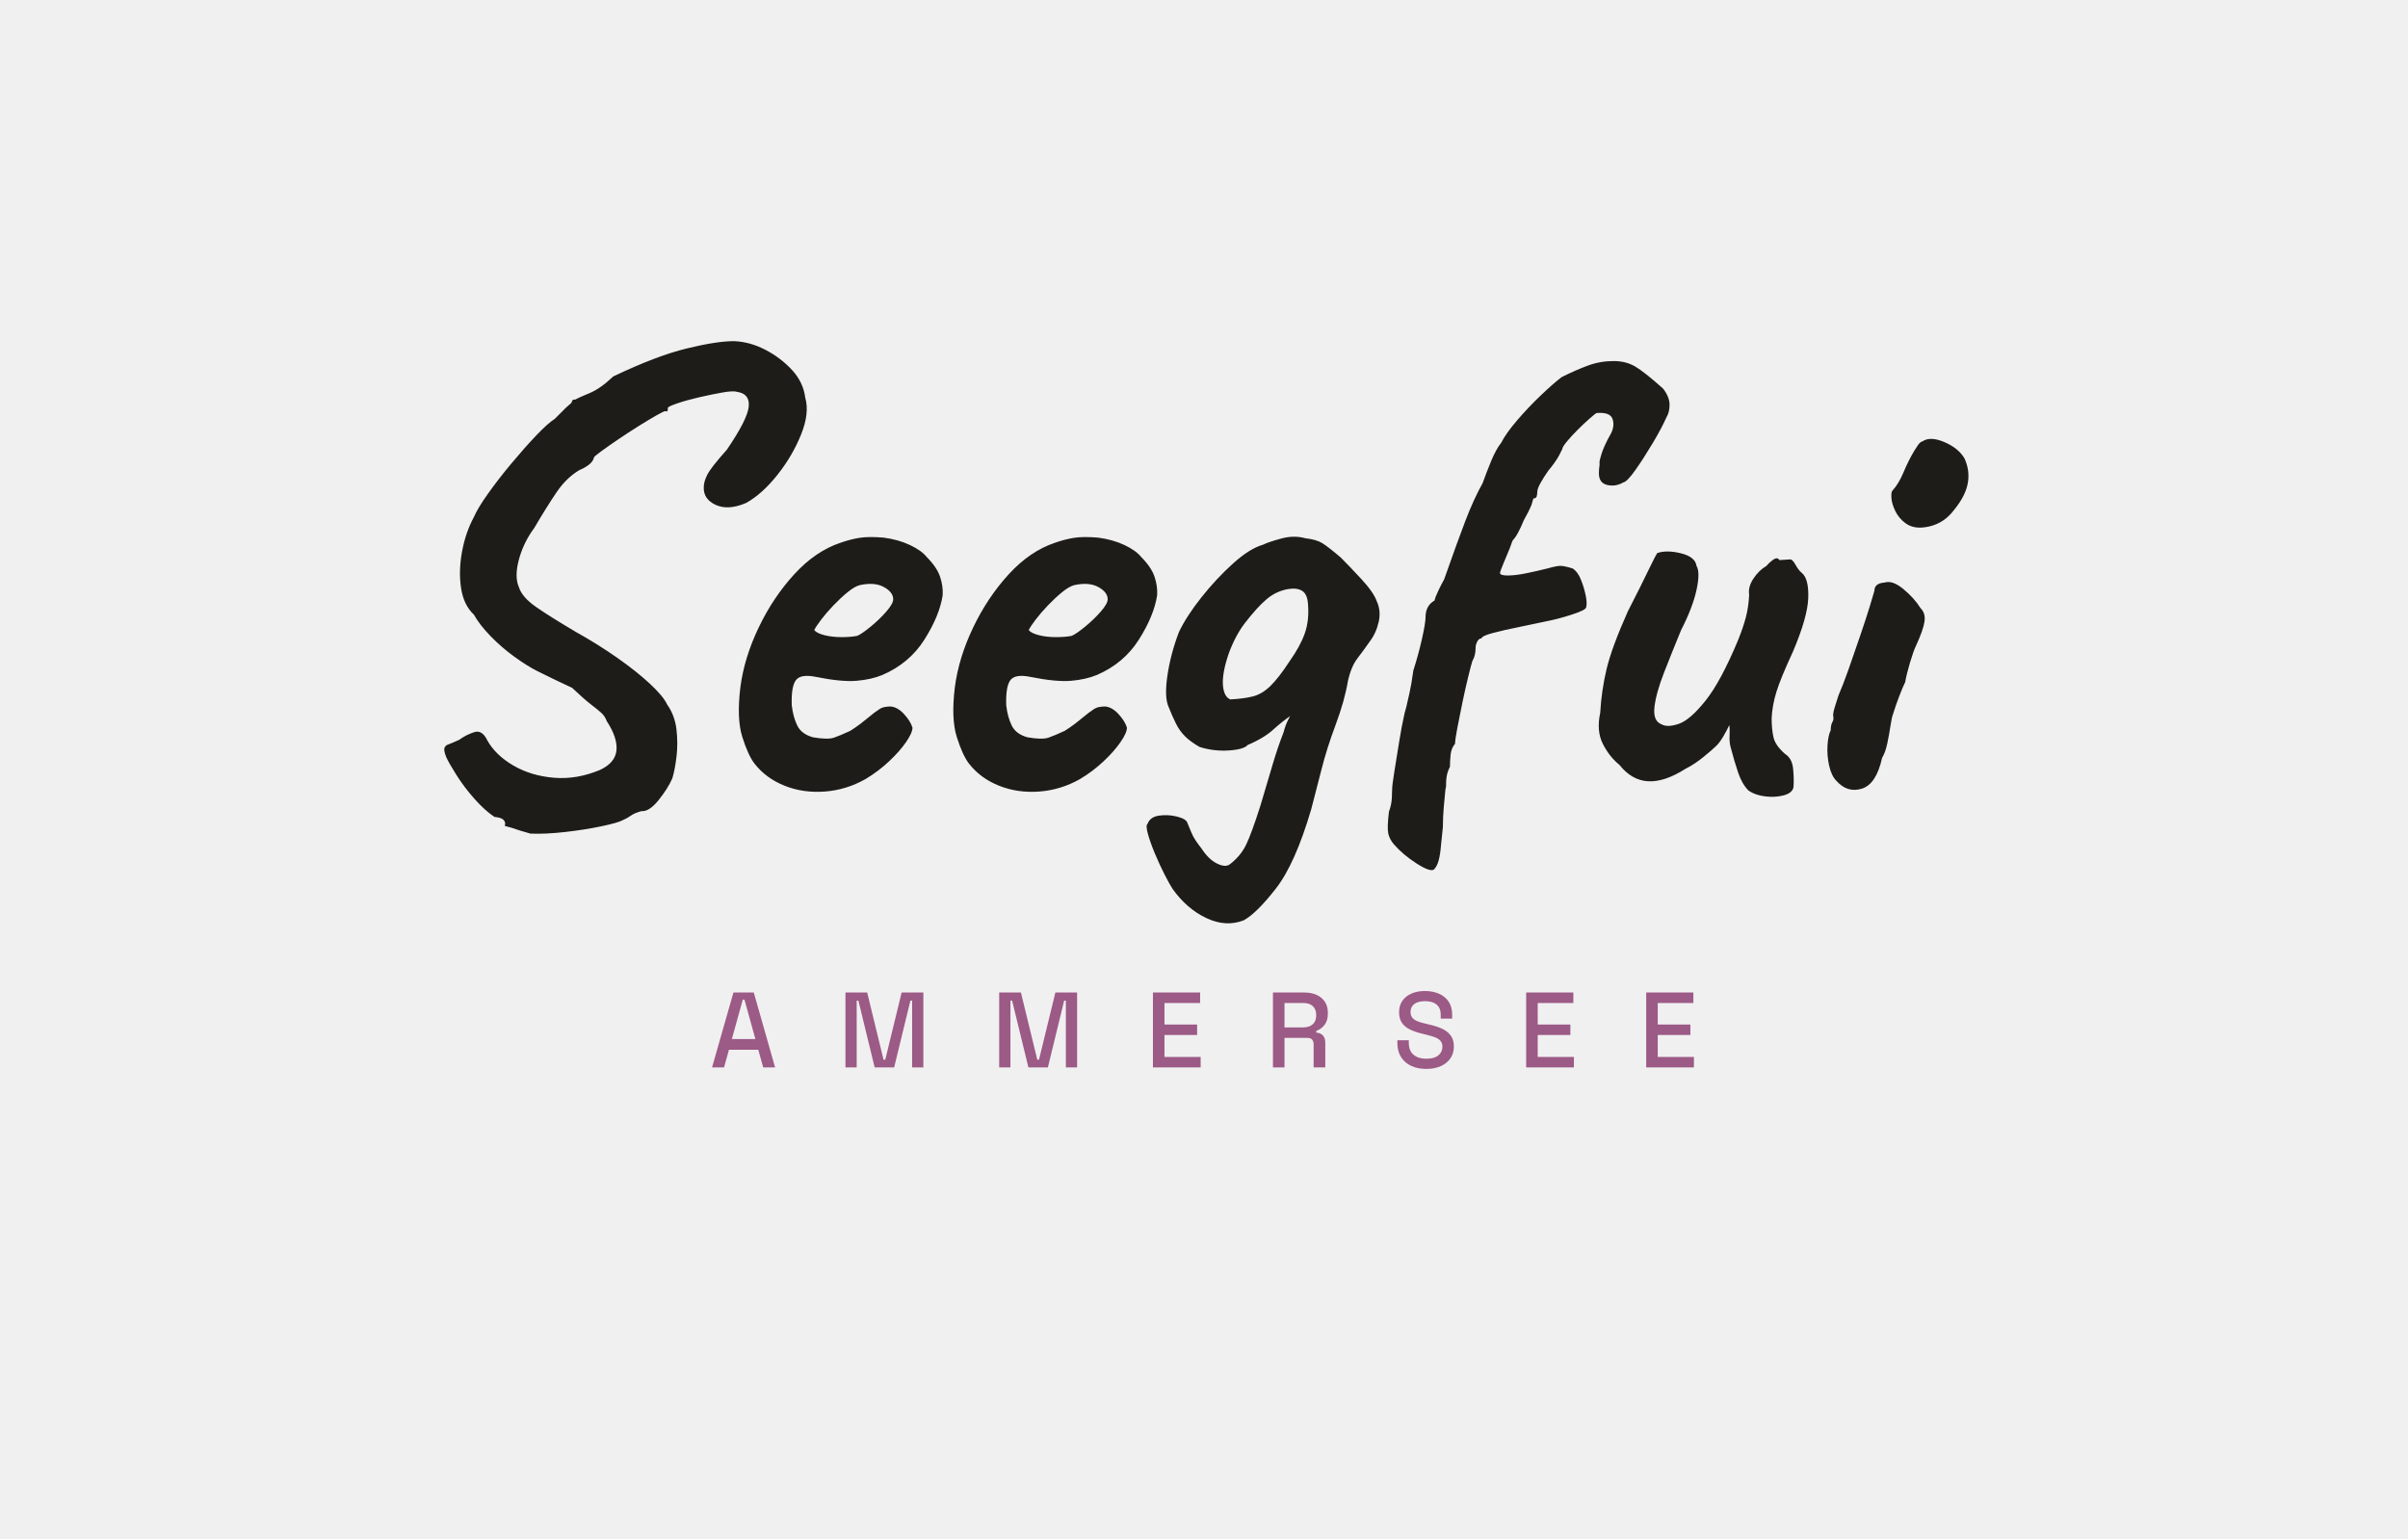
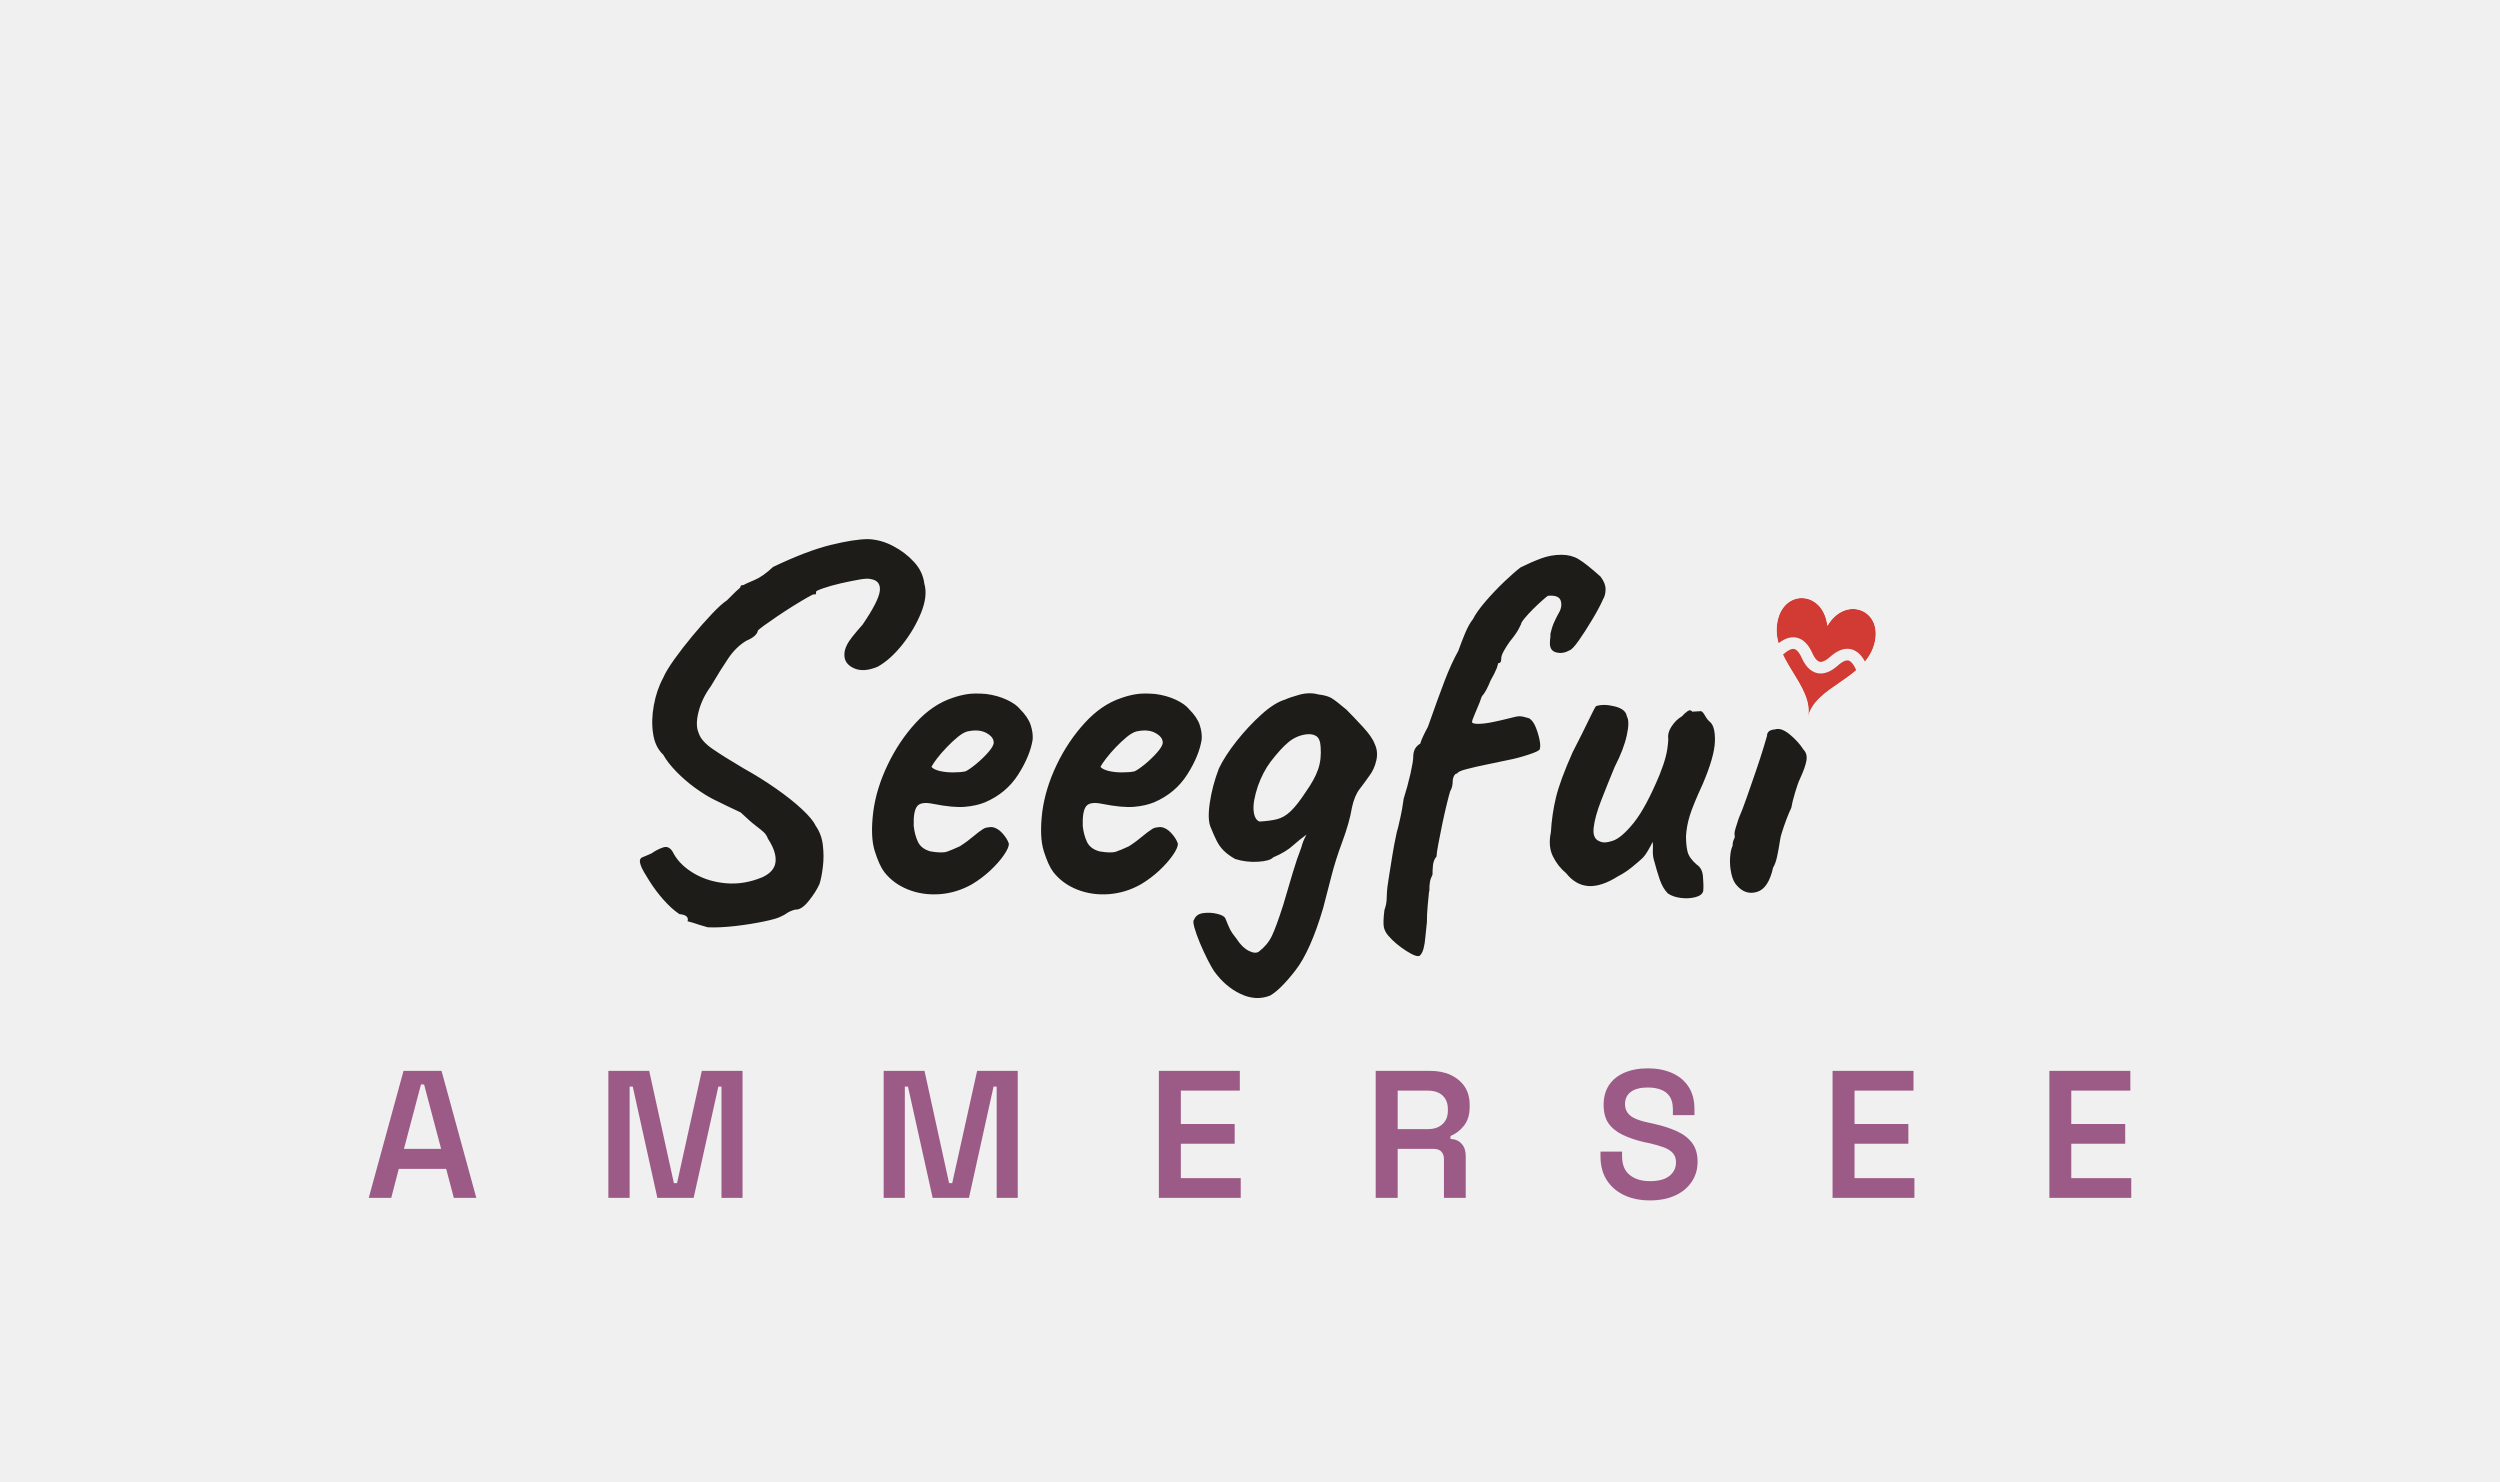
- <svg xmlns="http://www.w3.org/2000/svg" width="360" height="230" viewBox="0 0 360 230">
-   <g transform="translate(53.760,118.4)">
-     <path d="M25.536 6.240L25.536 6.240Q23.808 5.760 22.752 5.376L22.752 5.376L21.696 5.088Q21.888 4.608 21.552 4.224Q21.216 3.840 20.160 3.744L20.160 3.744Q18.720 2.784 17.184 1.056Q15.648-0.672 14.496-2.496Q13.344-4.320 12.960-5.184L12.960-5.184Q12.480-6.336 12.768-6.720L12.768-6.720Q12.864-6.912 13.056-7.008L13.056-7.008Q13.824-7.296 14.880-7.776L14.880-7.776Q15.936-8.544 17.136-8.928Q18.336-9.312 19.104-7.680L19.104-7.680Q20.352-5.472 22.992-3.936Q25.632-2.400 29.040-2.112Q32.448-1.824 35.904-3.264L35.904-3.264Q38.208-4.320 38.400-6.192Q38.592-8.064 36.960-10.560L36.960-10.560Q36.672-11.328 36.144-11.808Q35.616-12.288 34.608-13.056Q33.600-13.824 31.776-15.552L31.776-15.552Q30.336-16.224 29.136-16.800Q27.936-17.376 26.592-18.048L26.592-18.048Q25.056-18.816 23.136-20.208Q21.216-21.600 19.584-23.280Q17.952-24.960 17.088-26.496L17.088-26.496Q15.552-27.936 15.168-30.480Q14.784-33.024 15.312-35.904Q15.840-38.784 17.088-41.088L17.088-41.088Q17.664-42.432 19.200-44.592Q20.736-46.752 22.656-49.056Q24.576-51.360 26.352-53.232Q28.128-55.104 29.184-55.776L29.184-55.776Q29.952-56.544 30.816-57.408L30.816-57.408L31.680-58.176Q31.776-58.656 32.064-58.656L32.064-58.656L32.256-58.656Q32.736-58.944 34.368-59.616Q36-60.288 37.920-62.112L37.920-62.112Q44.352-65.184 48.864-66.288Q53.376-67.392 55.968-67.392L55.968-67.392Q58.368-67.296 60.672-66.096Q62.976-64.896 64.656-63.072Q66.336-61.248 66.624-58.944L66.624-58.944Q67.296-56.640 66-53.424Q64.704-50.208 62.448-47.376Q60.192-44.544 57.792-43.200L57.792-43.200Q55.104-42.048 53.232-42.912Q51.360-43.776 51.456-45.600L51.456-45.600Q51.456-46.368 51.984-47.424Q52.512-48.480 54.912-51.168L54.912-51.168Q57.984-55.680 58.176-57.600Q58.368-59.520 56.448-59.808L56.448-59.808Q55.872-60 54.240-59.712Q52.608-59.424 50.736-58.992Q48.864-58.560 47.472-58.080Q46.080-57.600 46.080-57.408L46.080-57.408L46.080-57.120Q46.080-57.024 45.984-56.928L45.984-56.928Q45.984-56.832 45.696-56.928L45.696-56.928Q45.504-56.928 44.400-56.304Q43.296-55.680 41.760-54.720Q40.224-53.760 38.736-52.752Q37.248-51.744 36.192-50.976Q35.136-50.208 35.040-50.016L35.040-50.016Q34.848-48.960 32.832-48.096L32.832-48.096Q30.912-46.944 29.472-44.832Q28.032-42.720 26.112-39.456L26.112-39.456Q24.480-37.248 23.808-34.704Q23.136-32.160 23.808-30.624L23.808-30.624Q24.288-29.088 26.448-27.600Q28.608-26.112 32.352-23.904L32.352-23.904Q35.616-22.080 38.496-20.064Q41.376-18.048 43.392-16.176Q45.408-14.304 45.984-13.056L45.984-13.056Q47.136-11.424 47.376-9.312Q47.616-7.200 47.376-5.232Q47.136-3.264 46.752-2.016L46.752-2.016Q46.080-0.480 44.688 1.248Q43.296 2.976 42.144 2.880L42.144 2.880Q41.088 3.168 40.560 3.552Q40.032 3.936 39.360 4.224L39.360 4.224Q38.688 4.608 36.192 5.136Q33.696 5.664 30.720 6Q27.744 6.336 25.536 6.240Z M75.648-1.920L75.648-1.920Q72.768-0.288 69.552-0.048Q66.336 0.192 63.552-0.912Q60.768-2.016 59.040-4.224L59.040-4.224Q58.080-5.472 57.216-8.208Q56.352-10.944 56.928-15.648L56.928-15.648Q57.504-20.064 59.664-24.576Q61.824-29.088 64.992-32.544Q68.160-36 71.904-37.248L71.904-37.248Q73.248-37.728 74.640-37.968Q76.032-38.208 78.336-38.016L78.336-38.016Q80.544-37.728 82.272-36.912Q84-36.096 84.768-35.136L84.768-35.136Q86.304-33.600 86.784-32.160Q87.264-30.720 87.168-29.376L87.168-29.376Q86.688-26.304 84.432-22.752Q82.176-19.200 78.144-17.472L78.144-17.472Q76.512-16.800 74.304-16.608Q72.096-16.416 68.256-17.184L68.256-17.184Q65.952-17.664 65.232-16.704Q64.512-15.744 64.608-12.960L64.608-12.960Q64.800-11.232 65.424-9.936Q66.048-8.640 67.776-8.160L67.776-8.160Q69.984-7.776 70.944-8.112Q71.904-8.448 73.344-9.120L73.344-9.120Q74.112-9.600 74.880-10.176L74.880-10.176L76.320-11.328Q76.992-11.904 77.472-12.192L77.472-12.192Q77.952-12.576 78.432-12.672Q78.912-12.768 79.392-12.768L79.392-12.768Q80.448-12.672 81.408-11.616Q82.368-10.560 82.656-9.600L82.656-9.600Q82.656-8.832 81.696-7.440Q80.736-6.048 79.152-4.560Q77.568-3.072 75.648-1.920ZM74.400-23.328L74.400-23.328Q75.072-23.616 76.368-24.672Q77.664-25.728 78.720-26.928Q79.776-28.128 79.776-28.800L79.776-28.800Q79.776-29.856 78.384-30.624Q76.992-31.392 74.784-30.912L74.784-30.912Q74.016-30.720 72.960-29.856Q71.904-28.992 70.848-27.888Q69.792-26.784 69.024-25.776Q68.256-24.768 67.968-24.192L67.968-24.192Q68.352-23.712 69.504-23.424Q70.656-23.136 72.048-23.136Q73.440-23.136 74.400-23.328Z M107.712-1.920L107.712-1.920Q104.832-0.288 101.616-0.048Q98.400 0.192 95.616-0.912Q92.832-2.016 91.104-4.224L91.104-4.224Q90.144-5.472 89.280-8.208Q88.416-10.944 88.992-15.648L88.992-15.648Q89.568-20.064 91.728-24.576Q93.888-29.088 97.056-32.544Q100.224-36 103.968-37.248L103.968-37.248Q105.312-37.728 106.704-37.968Q108.096-38.208 110.400-38.016L110.400-38.016Q112.608-37.728 114.336-36.912Q116.064-36.096 116.832-35.136L116.832-35.136Q118.368-33.600 118.848-32.160Q119.328-30.720 119.232-29.376L119.232-29.376Q118.752-26.304 116.496-22.752Q114.240-19.200 110.208-17.472L110.208-17.472Q108.576-16.800 106.368-16.608Q104.160-16.416 100.320-17.184L100.320-17.184Q98.016-17.664 97.296-16.704Q96.576-15.744 96.672-12.960L96.672-12.960Q96.864-11.232 97.488-9.936Q98.112-8.640 99.840-8.160L99.840-8.160Q102.048-7.776 103.008-8.112Q103.968-8.448 105.408-9.120L105.408-9.120Q106.176-9.600 106.944-10.176L106.944-10.176L108.384-11.328Q109.056-11.904 109.536-12.192L109.536-12.192Q110.016-12.576 110.496-12.672Q110.976-12.768 111.456-12.768L111.456-12.768Q112.512-12.672 113.472-11.616Q114.432-10.560 114.720-9.600L114.720-9.600Q114.720-8.832 113.760-7.440Q112.800-6.048 111.216-4.560Q109.632-3.072 107.712-1.920ZM106.464-23.328L106.464-23.328Q107.136-23.616 108.432-24.672Q109.728-25.728 110.784-26.928Q111.840-28.128 111.840-28.800L111.840-28.800Q111.840-29.856 110.448-30.624Q109.056-31.392 106.848-30.912L106.848-30.912Q106.080-30.720 105.024-29.856Q103.968-28.992 102.912-27.888Q101.856-26.784 101.088-25.776Q100.320-24.768 100.032-24.192L100.032-24.192Q100.416-23.712 101.568-23.424Q102.720-23.136 104.112-23.136Q105.504-23.136 106.464-23.328Z M132.192 19.200L132.192 19.200Q129.504 20.256 126.576 18.864Q123.648 17.472 121.536 14.496L121.536 14.496Q121.152 13.920 120.384 12.432Q119.616 10.944 118.896 9.216Q118.176 7.488 117.840 6.240Q117.504 4.992 117.792 4.800L117.792 4.800Q118.176 3.744 119.520 3.552Q120.864 3.360 122.208 3.696Q123.552 4.032 123.744 4.608L123.744 4.608Q124.032 5.280 124.320 6Q124.608 6.720 125.040 7.344Q125.472 7.968 125.856 8.448L125.856 8.448Q126.912 10.080 128.160 10.704Q129.408 11.328 130.080 10.848L130.080 10.848Q131.712 9.600 132.528 7.920Q133.344 6.240 134.688 2.016L134.688 2.016Q135.744-1.536 136.512-4.128Q137.280-6.720 138.144-8.928L138.144-8.928Q138.432-10.080 138.912-10.944L138.912-10.944Q139.008-11.136 139.104-11.328L139.104-11.328Q137.760-10.368 136.704-9.408L136.704-9.408Q135.264-8.064 132.768-7.008L132.768-7.008Q132.192-6.336 129.936-6.192Q127.680-6.048 125.568-6.720L125.568-6.720Q124.224-7.488 123.408-8.304Q122.592-9.120 122.064-10.176Q121.536-11.232 120.960-12.672L120.960-12.672Q120.288-14.112 120.768-17.376Q121.248-20.640 122.496-23.904L122.496-23.904Q123.648-26.304 125.856-29.088Q128.064-31.872 130.560-34.128Q133.056-36.384 135.072-36.960L135.072-36.960Q135.840-37.344 137.760-37.872Q139.680-38.400 141.408-37.920L141.408-37.920Q143.040-37.728 143.904-37.200Q144.768-36.672 146.688-35.040L146.688-35.040Q147.936-33.792 149.760-31.824Q151.584-29.856 152.064-28.512L152.064-28.512Q152.736-27.072 152.352-25.392Q151.968-23.712 151.008-22.464L151.008-22.464Q150.144-21.216 149.184-19.968Q148.224-18.720 147.744-16.512L147.744-16.512Q147.264-13.632 145.920-10.032Q144.576-6.432 143.808-3.360L143.808-3.360L142.272 2.592Q139.872 10.752 136.992 14.448Q134.112 18.144 132.192 19.200ZM130.176-13.824L130.176-13.824Q132.096-13.920 133.488-14.256Q134.880-14.592 136.128-15.792Q137.376-16.992 139.008-19.488L139.008-19.488Q140.640-21.792 141.312-23.712Q141.984-25.632 141.792-28.032L141.792-28.032Q141.696-29.568 140.928-30.048Q140.160-30.528 138.912-30.336L138.912-30.336Q137.088-30.048 135.648-28.848Q134.208-27.648 132.288-25.152L132.288-25.152Q130.848-23.232 129.888-20.544L129.888-20.544Q128.928-17.664 129.072-15.936Q129.216-14.208 130.176-13.824Z M160.608 11.616L160.608 11.616Q160.032 12 158.016 10.704Q156.000 9.408 154.656 7.872L154.656 7.872Q153.984 7.104 153.792 6.240Q153.600 5.376 153.888 2.976L153.888 2.976Q154.272 1.920 154.320 0.960Q154.368 0 154.368-0.384L154.368-0.384Q154.368-0.960 154.704-3.072Q155.040-5.184 155.424-7.536Q155.808-9.888 156.096-11.136L156.096-11.136Q156.096-11.232 156.240-11.808Q156.384-12.384 156.480-12.672L156.480-12.672Q156.672-13.536 156.960-14.784Q157.248-16.032 157.536-18.144L157.536-18.144Q158.304-20.544 158.832-22.896Q159.360-25.248 159.360-26.112L159.360-26.112Q159.360-27.840 160.704-28.608L160.704-28.608Q160.800-29.088 161.280-30.096Q161.760-31.104 162.144-31.776L162.144-31.776Q164.064-37.248 165.312-40.512Q166.560-43.776 167.904-46.176L167.904-46.176Q168.480-47.808 169.200-49.536Q169.920-51.264 170.688-52.224L170.688-52.224Q171.360-53.568 173.040-55.536Q174.720-57.504 176.640-59.328Q178.560-61.152 179.712-62.016L179.712-62.016Q181.824-63.072 183.648-63.744Q185.472-64.416 187.488-64.416L187.488-64.416Q189.312-64.416 190.704-63.600Q192.096-62.784 194.880-60.288L194.880-60.288Q195.840-59.040 195.840-57.888Q195.840-56.736 195.360-55.968L195.360-55.968Q194.688-54.432 193.344-52.176Q192-49.920 190.752-48.144Q189.504-46.368 188.928-46.272L188.928-46.272Q187.776-45.600 186.528-45.888Q185.280-46.176 185.280-47.616L185.280-47.616Q185.280-48.288 185.376-48.864L185.376-48.864L185.376-49.440Q185.664-50.688 186.096-51.648Q186.528-52.608 186.912-53.280L186.912-53.280Q187.680-54.528 187.344-55.680Q187.008-56.832 184.896-56.640L184.896-56.640Q184.608-56.448 183.792-55.728Q182.976-55.008 182.064-54.096Q181.152-53.184 180.480-52.368Q179.808-51.552 179.808-51.264L179.808-51.264L179.328-50.304Q178.752-49.248 177.696-48L177.696-48Q177.024-47.040 176.544-46.176Q176.064-45.312 176.064-44.832L176.064-44.832Q176.064-44.448 175.968-44.160Q175.872-43.872 175.488-43.872L175.488-43.872L175.200-42.912Q174.816-41.952 174.048-40.608L174.048-40.608Q173.664-39.648 173.232-38.832Q172.800-38.016 172.416-37.632L172.416-37.632L172.320-37.440L171.936-36.384Q171.456-35.232 170.976-34.080Q170.496-32.928 170.496-32.736L170.496-32.736Q170.496-32.352 171.648-32.352Q172.800-32.352 174.432-32.688Q176.064-33.024 177.600-33.408L177.600-33.408Q178.944-33.792 179.520-33.792Q180.096-33.792 181.344-33.408L181.344-33.408Q182.112-32.928 182.592-31.728Q183.072-30.528 183.312-29.328Q183.552-28.128 183.360-27.552L183.360-27.552Q183.264-27.168 181.200-26.496Q179.136-25.824 177.120-25.440L177.120-25.440Q175.392-25.056 173.232-24.624Q171.072-24.192 169.440-23.760Q167.808-23.328 167.712-22.944L167.712-22.944Q167.328-22.944 167.088-22.464Q166.848-21.984 166.848-21.600L166.848-21.600Q166.848-20.352 166.368-19.584L166.368-19.584Q166.176-19.008 165.744-17.232Q165.312-15.456 164.880-13.392Q164.448-11.328 164.112-9.552Q163.776-7.776 163.776-7.200L163.776-7.200Q163.200-6.528 163.104-5.520Q163.008-4.512 163.008-3.744L163.008-3.744Q162.624-2.976 162.528-2.352Q162.432-1.728 162.432-1.344L162.432-1.344L162.432-0.960Q162.432-0.672 162.336-0.384L162.336-0.384Q162.240 0.576 162.096 2.160Q161.952 3.744 161.952 5.280L161.952 5.280L161.664 8.064Q161.568 9.312 161.328 10.224Q161.088 11.136 160.608 11.616Z M207.648-0.192L207.648-0.192Q206.688-1.152 206.112-2.832Q205.536-4.512 204.960-6.720L204.960-6.720Q204.768-7.488 204.816-8.448Q204.864-9.408 204.768-9.984L204.768-9.984Q204.480-9.312 203.856-8.256Q203.232-7.200 202.656-6.720L202.656-6.720Q202.272-6.336 200.928-5.232Q199.584-4.128 198.240-3.456L198.240-3.456Q195.072-1.440 192.624-1.584Q190.176-1.728 188.352-4.032L188.352-4.032Q186.816-5.280 185.856-7.200Q184.896-9.120 185.472-11.808L185.472-11.808Q185.664-15.168 186.432-18.384Q187.200-21.600 189.600-26.976L189.600-26.976Q191.616-30.912 192.672-33.120Q193.728-35.328 194.016-35.712L194.016-35.712Q195.456-36.192 197.568-35.664Q199.680-35.136 199.872-33.792L199.872-33.792Q200.448-32.832 199.872-30.192Q199.296-27.552 197.568-24.192L197.568-24.192Q196.224-20.928 195.024-17.856Q193.824-14.784 193.584-12.672Q193.344-10.560 194.688-10.080L194.688-10.080Q195.552-9.600 197.232-10.176Q198.912-10.752 201.216-13.632Q203.520-16.512 206.112-22.752L206.112-22.752Q206.880-24.672 207.264-26.160Q207.648-27.648 207.744-29.472L207.744-29.472Q207.552-30.624 208.368-31.872Q209.184-33.120 210.336-33.792L210.336-33.792Q210.720-34.272 211.392-34.752L211.392-34.752Q211.872-35.040 212.064-34.848L212.064-34.848Q212.160-34.848 212.256-34.656L212.256-34.656L213.792-34.752Q214.176-34.848 214.656-33.984Q215.136-33.120 215.616-32.736L215.616-32.736Q216.672-31.872 216.576-28.992Q216.480-26.112 214.272-20.928L214.272-20.928Q212.448-16.992 211.824-14.976Q211.200-12.960 211.104-11.040L211.104-11.040Q211.104-9.312 211.392-8.112Q211.680-6.912 213.120-5.664L213.120-5.664Q214.176-4.992 214.320-3.408Q214.464-1.824 214.368-0.672L214.368-0.672Q214.176 0.192 212.880 0.528Q211.584 0.864 210.096 0.672Q208.608 0.480 207.648-0.192Z M220.800-1.632L220.800-1.632Q220.032-2.400 219.696-3.936Q219.360-5.472 219.456-6.960Q219.552-8.448 219.936-9.216L219.936-9.216Q219.936-9.984 220.176-10.416Q220.416-10.848 220.320-11.232L220.320-11.232Q220.224-11.616 220.512-12.576Q220.800-13.536 221.088-14.400L221.088-14.400Q221.760-15.936 222.624-18.384Q223.488-20.832 224.352-23.376Q225.216-25.920 225.792-27.792Q226.368-29.664 226.464-30.048L226.464-30.048Q226.464-31.200 228-31.296L228-31.296Q229.152-31.680 230.784-30.336Q232.416-28.992 233.376-27.456L233.376-27.456Q234.144-26.688 233.952-25.440Q233.760-24.192 232.704-21.888L232.704-21.888Q232.320-21.120 231.792-19.344Q231.264-17.568 231.072-16.416L231.072-16.416Q230.688-15.648 230.160-14.256Q229.632-12.864 229.248-11.616L229.248-11.616Q229.056-11.136 228.864-9.840Q228.672-8.544 228.384-7.200Q228.096-5.856 227.616-5.088L227.616-5.088Q226.752-1.152 224.592-0.480Q222.432 0.192 220.800-1.632ZM231.168-40.128L231.168-40.128Q230.112-40.896 229.584-42Q229.056-43.104 229.008-43.968Q228.960-44.832 229.152-45.024L229.152-45.024Q230.112-46.080 230.832-47.808Q231.552-49.536 232.416-50.976L232.416-50.976Q232.608-51.264 232.944-51.792Q233.280-52.320 233.664-52.416L233.664-52.416Q234.816-53.184 236.880-52.320Q238.944-51.456 239.904-49.920L239.904-49.920Q240.768-48.096 240.432-46.176Q240.096-44.256 238.368-42.144L238.368-42.144Q236.928-40.224 234.720-39.696Q232.512-39.168 231.168-40.128Z" fill="#1d1c19" />
-   </g>
-   <g transform="translate(106.116,159.6)">
-     <path d="M2.128 0L0.336 0L3.536-11.200L6.576-11.200L9.760 0L7.984 0L7.248-2.640L2.864-2.640L2.128 0ZM4.928-10.128L3.296-4.240L6.816-4.240L5.184-10.128L4.928-10.128Z M21.960 0L20.280 0L20.280-11.200L23.528-11.200L25.976-1.152L26.232-1.152L28.680-11.200L31.928-11.200L31.928 0L30.248 0L30.248-9.984L29.992-9.984L27.560 0L24.648 0L22.216-9.984L21.960-9.984L21.960 0Z M44.944 0L43.264 0L43.264-11.200L46.512-11.200L48.960-1.152L49.216-1.152L51.664-11.200L54.912-11.200L54.912 0L53.232 0L53.232-9.984L52.976-9.984L50.544 0L47.632 0L45.200-9.984L44.944-9.984L44.944 0Z M73.384 0L66.248 0L66.248-11.200L73.304-11.200L73.304-9.632L67.976-9.632L67.976-6.416L72.856-6.416L72.856-4.848L67.976-4.848L67.976-1.568L73.384-1.568L73.384 0Z M85.920 0L84.192 0L84.192-11.200L88.896-11.200Q89.936-11.200 90.728-10.840Q91.520-10.480 91.960-9.808Q92.400-9.136 92.400-8.208L92.400-8.208L92.400-8.032Q92.400-6.976 91.896-6.344Q91.392-5.712 90.672-5.456L90.672-5.456L90.672-5.200Q91.280-5.168 91.648-4.792Q92.016-4.416 92.016-3.712L92.016-3.712L92.016 0L90.272 0L90.272-3.472Q90.272-3.904 90.048-4.160Q89.824-4.416 89.328-4.416L89.328-4.416L85.920-4.416L85.920 0ZM85.920-9.632L85.920-5.984L88.704-5.984Q89.632-5.984 90.144-6.456Q90.656-6.928 90.656-7.744L90.656-7.744L90.656-7.872Q90.656-8.688 90.152-9.160Q89.648-9.632 88.704-9.632L88.704-9.632L85.920-9.632Z M107.112 0.224L107.112 0.224Q105.848 0.224 104.872-0.224Q103.896-0.672 103.344-1.544Q102.792-2.416 102.792-3.664L102.792-3.664L102.792-4.064L104.504-4.064L104.504-3.664Q104.504-2.480 105.216-1.888Q105.928-1.296 107.112-1.296L107.112-1.296Q108.312-1.296 108.920-1.800Q109.528-2.304 109.528-3.104L109.528-3.104Q109.528-3.632 109.240-3.968Q108.952-4.304 108.424-4.504Q107.896-4.704 107.160-4.880L107.160-4.880L106.568-5.024Q105.496-5.280 104.704-5.656Q103.912-6.032 103.480-6.656Q103.048-7.280 103.048-8.256L103.048-8.256Q103.048-9.248 103.536-9.952Q104.024-10.656 104.888-11.040Q105.752-11.424 106.920-11.424L106.920-11.424Q108.088-11.424 109.008-11.024Q109.928-10.624 110.456-9.840Q110.984-9.056 110.984-7.872L110.984-7.872L110.984-7.296L109.272-7.296L109.272-7.872Q109.272-8.592 108.976-9.040Q108.680-9.488 108.152-9.696Q107.624-9.904 106.920-9.904L106.920-9.904Q105.896-9.904 105.328-9.480Q104.760-9.056 104.760-8.304L104.760-8.304Q104.760-7.792 105.008-7.464Q105.256-7.136 105.736-6.928Q106.216-6.720 106.936-6.560L106.936-6.560L107.528-6.416Q108.616-6.176 109.448-5.800Q110.280-5.424 110.760-4.784Q111.240-4.144 111.240-3.136L111.240-3.136Q111.240-2.128 110.736-1.376Q110.232-0.624 109.304-0.200Q108.376 0.224 107.112 0.224Z M129.184 0L122.048 0L122.048-11.200L129.104-11.200L129.104-9.632L123.776-9.632L123.776-6.416L128.656-6.416L128.656-4.848L123.776-4.848L123.776-1.568L129.184-1.568L129.184 0Z M147.128 0L139.992 0L139.992-11.200L147.048-11.200L147.048-9.632L141.720-9.632L141.720-6.416L146.600-6.416L146.600-4.848L141.720-4.848L141.720-1.568L147.128-1.568L147.128 0Z" fill="#9c5a86" />
+ <svg xmlns="http://www.w3.org/2000/svg" width="1488" height="882" viewBox="0 0 248 147">
+   <svg x="18.9" y="14" width="210.2" height="108" viewBox="0 0 360 185" overflow="visible">
+     <g fill="#1d1c19">
+       <g transform="translate(64.98,0)">
+         <path d="M22.88 133.59 L22.88 133.59 Q21.33 133.16 20.38 132.82 L20.38 132.82 L19.44 132.56 Q19.61 132.13 19.31 131.78 Q19.01 131.44 18.06 131.35 L18.06 131.35 Q16.77 130.49 15.39 128.95 Q14.02 127.40 12.99 125.76 Q11.95 124.13 11.61 123.36 L11.61 123.36 Q11.18 122.32 11.44 121.98 L11.44 121.98 Q11.52 121.81 11.70 121.72 L11.70 121.72 Q12.38 121.46 13.33 121.03 L13.33 121.03 Q14.28 120.35 15.35 120.00 Q16.43 119.66 17.11 121.12 L17.11 121.12 Q18.23 123.10 20.60 124.47 Q22.96 125.85 26.02 126.11 Q29.07 126.37 32.16 125.08 L32.16 125.08 Q34.23 124.13 34.40 122.45 Q34.57 120.78 33.11 118.54 L33.11 118.54 Q32.85 117.85 32.38 117.42 Q31.91 116.99 31.00 116.30 Q30.10 115.62 28.47 114.07 L28.47 114.07 Q27.18 113.47 26.10 112.95 Q25.03 112.43 23.82 111.83 L23.82 111.83 Q22.45 111.14 20.73 109.90 Q19.01 108.65 17.54 107.14 Q16.08 105.64 15.31 104.26 L15.31 104.26 Q13.93 102.97 13.59 100.69 Q13.24 98.42 13.72 95.84 Q14.19 93.26 15.31 91.19 L15.31 91.19 Q15.82 89.99 17.20 88.05 Q18.58 86.12 20.30 84.05 Q22.02 81.99 23.61 80.31 Q25.20 78.64 26.14 78.03 L26.14 78.03 Q26.83 77.35 27.61 76.57 L27.61 76.57 L28.38 75.88 Q28.47 75.45 28.72 75.45 L28.72 75.45 L28.90 75.45 Q29.33 75.20 30.79 74.59 Q32.25 73.99 33.97 72.36 L33.97 72.36 Q39.73 69.61 43.77 68.62 Q47.82 67.63 50.14 67.63 L50.14 67.63 Q52.29 67.71 54.35 68.79 Q56.42 69.86 57.92 71.50 Q59.43 73.13 59.68 75.20 L59.68 75.20 Q60.29 77.26 59.13 80.14 Q57.96 83.02 55.94 85.56 Q53.92 88.10 51.77 89.30 L51.77 89.30 Q49.36 90.33 47.69 89.56 Q46.01 88.78 46.10 87.15 L46.10 87.15 Q46.10 86.46 46.57 85.52 Q47.04 84.57 49.19 82.16 L49.19 82.16 Q51.94 78.12 52.12 76.40 Q52.29 74.68 50.57 74.42 L50.57 74.42 Q50.05 74.25 48.59 74.51 Q47.13 74.77 45.45 75.15 Q43.77 75.54 42.53 75.97 Q41.28 76.40 41.28 76.57 L41.28 76.57 L41.28 76.83 Q41.28 76.92 41.19 77.00 L41.19 77.00 Q41.19 77.09 40.94 77.00 L40.94 77.00 Q40.76 77.00 39.78 77.56 Q38.79 78.12 37.41 78.98 Q36.03 79.84 34.70 80.74 Q33.37 81.65 32.42 82.33 Q31.48 83.02 31.39 83.19 L31.39 83.19 Q31.22 84.14 29.41 84.91 L29.41 84.91 Q27.69 85.95 26.40 87.84 Q25.11 89.73 23.39 92.65 L23.39 92.65 Q21.93 94.63 21.33 96.91 Q20.73 99.19 21.33 100.57 L21.33 100.57 Q21.76 101.94 23.69 103.28 Q25.63 104.61 28.98 106.59 L28.98 106.59 Q31.91 108.22 34.49 110.03 Q37.07 111.83 38.87 113.51 Q40.68 115.19 41.19 116.30 L41.19 116.30 Q42.23 117.77 42.44 119.66 Q42.66 121.55 42.44 123.31 Q42.23 125.08 41.88 126.19 L41.88 126.19 Q41.28 127.57 40.03 129.12 Q38.79 130.67 37.75 130.58 L37.75 130.58 Q36.81 130.84 36.34 131.18 Q35.86 131.53 35.26 131.78 L35.26 131.78 Q34.66 132.13 32.42 132.60 Q30.19 133.07 27.52 133.38 Q24.85 133.68 22.88 133.59 Z M67.77 126.28 L67.77 126.28 Q65.19 127.74 62.31 127.96 Q59.43 128.17 56.93 127.18 Q54.44 126.19 52.89 124.22 L52.89 124.22 Q52.03 123.10 51.26 120.65 Q50.48 118.20 51.00 113.98 L51.00 113.98 Q51.51 110.03 53.45 105.98 Q55.38 101.94 58.22 98.85 Q61.06 95.75 64.41 94.63 L64.41 94.63 Q65.62 94.20 66.86 93.99 Q68.11 93.77 70.18 93.94 L70.18 93.94 Q72.15 94.20 73.70 94.93 Q75.25 95.66 75.94 96.52 L75.94 96.52 Q77.31 97.90 77.74 99.19 Q78.17 100.48 78.09 101.68 L78.09 101.68 Q77.66 104.44 75.64 107.62 Q73.62 110.80 70.00 112.35 L70.00 112.35 Q68.54 112.95 66.56 113.12 Q64.59 113.29 61.15 112.61 L61.15 112.61 Q59.08 112.18 58.44 113.04 Q57.79 113.90 57.88 116.39 L57.88 116.39 Q58.05 117.94 58.61 119.10 Q59.17 120.26 60.72 120.69 L60.72 120.69 Q62.69 121.03 63.55 120.73 Q64.41 120.43 65.70 119.83 L65.70 119.83 Q66.39 119.40 67.08 118.88 L67.08 118.88 L68.37 117.85 Q68.97 117.34 69.40 117.08 L69.40 117.08 Q69.83 116.73 70.26 116.65 Q70.69 116.56 71.12 116.56 L71.12 116.56 Q72.07 116.65 72.93 117.59 Q73.79 118.54 74.05 119.40 L74.05 119.40 Q74.05 120.09 73.19 121.33 Q72.33 122.58 70.91 123.92 Q69.49 125.25 67.77 126.28 Z M66.65 107.10 L66.65 107.10 Q67.25 106.84 68.41 105.90 Q69.57 104.95 70.52 103.88 Q71.47 102.80 71.47 102.20 L71.47 102.20 Q71.47 101.25 70.22 100.57 Q68.97 99.88 66.99 100.31 L66.99 100.31 Q66.31 100.48 65.36 101.25 Q64.41 102.03 63.47 103.02 Q62.52 104.01 61.83 104.91 Q61.15 105.81 60.89 106.33 L60.89 106.33 Q61.23 106.76 62.26 107.02 Q63.30 107.27 64.54 107.27 Q65.79 107.27 66.65 107.10 Z M96.49 126.28 L96.49 126.28 Q93.91 127.74 91.03 127.96 Q88.15 128.17 85.66 127.18 Q83.16 126.19 81.61 124.22 L81.61 124.22 Q80.75 123.10 79.98 120.65 Q79.21 118.20 79.72 113.98 L79.72 113.98 Q80.24 110.03 82.17 105.98 Q84.11 101.94 86.95 98.85 Q89.78 95.75 93.14 94.63 L93.14 94.63 Q94.34 94.20 95.59 93.99 Q96.84 93.77 98.90 93.94 L98.90 93.94 Q100.88 94.20 102.43 94.93 Q103.97 95.66 104.66 96.52 L104.66 96.52 Q106.04 97.90 106.47 99.19 Q106.90 100.48 106.81 101.68 L106.81 101.68 Q106.38 104.44 104.36 107.62 Q102.34 110.80 98.73 112.35 L98.73 112.35 Q97.27 112.95 95.29 113.12 Q93.31 113.29 89.87 112.61 L89.87 112.61 Q87.81 112.18 87.16 113.04 Q86.52 113.90 86.60 116.39 L86.60 116.39 Q86.77 117.94 87.33 119.10 Q87.89 120.26 89.44 120.69 L89.44 120.69 Q91.42 121.03 92.28 120.73 Q93.14 120.43 94.43 119.83 L94.43 119.83 Q95.12 119.40 95.80 118.88 L95.80 118.88 L97.09 117.85 Q97.70 117.34 98.13 117.08 L98.13 117.08 Q98.56 116.73 98.99 116.65 Q99.42 116.56 99.85 116.56 L99.85 116.56 Q100.79 116.65 101.65 117.59 Q102.51 118.54 102.77 119.40 L102.77 119.40 Q102.77 120.09 101.91 121.33 Q101.05 122.58 99.63 123.92 Q98.21 125.25 96.49 126.28 Z M95.37 107.10 L95.37 107.10 Q95.98 106.84 97.14 105.90 Q98.30 104.95 99.24 103.88 Q100.19 102.80 100.19 102.20 L100.19 102.20 Q100.19 101.25 98.94 100.57 Q97.70 99.88 95.72 100.31 L95.72 100.31 Q95.03 100.48 94.08 101.25 Q93.14 102.03 92.19 103.02 Q91.25 104.01 90.56 104.91 Q89.87 105.81 89.61 106.33 L89.61 106.33 Q89.96 106.76 90.99 107.02 Q92.02 107.27 93.27 107.27 Q94.51 107.27 95.37 107.10 Z M118.42 145.20 L118.42 145.20 Q116.01 146.15 113.39 144.90 Q110.77 143.65 108.88 140.99 L108.88 140.99 Q108.53 140.47 107.84 139.14 Q107.16 137.80 106.51 136.26 Q105.87 134.71 105.56 133.59 Q105.26 132.47 105.52 132.30 L105.52 132.30 Q105.87 131.35 107.07 131.18 Q108.27 131.01 109.48 131.31 Q110.68 131.61 110.85 132.13 L110.85 132.13 Q111.11 132.73 111.37 133.38 Q111.63 134.02 112.01 134.58 Q112.40 135.14 112.75 135.57 L112.75 135.57 Q113.69 137.03 114.81 137.59 Q115.93 138.15 116.53 137.72 L116.53 137.72 Q117.99 136.60 118.72 135.09 Q119.45 133.59 120.66 129.81 L120.66 129.81 Q121.60 126.62 122.29 124.30 Q122.98 121.98 123.75 120.00 L123.75 120.00 Q124.01 118.97 124.44 118.20 L124.44 118.20 Q124.53 118.02 124.61 117.85 L124.61 117.85 Q123.41 118.71 122.46 119.57 L122.46 119.57 Q121.17 120.78 118.94 121.72 L118.94 121.72 Q118.42 122.32 116.40 122.45 Q114.38 122.58 112.49 121.98 L112.49 121.98 Q111.28 121.29 110.55 120.56 Q109.82 119.83 109.35 118.88 Q108.88 117.94 108.36 116.65 L108.36 116.65 Q107.76 115.36 108.19 112.43 Q108.62 109.51 109.74 106.59 L109.74 106.59 Q110.77 104.44 112.75 101.94 Q114.72 99.45 116.96 97.43 Q119.20 95.41 121.00 94.89 L121.00 94.89 Q121.69 94.55 123.41 94.07 Q125.13 93.60 126.68 94.03 L126.68 94.03 Q128.14 94.20 128.91 94.67 Q129.69 95.15 131.41 96.61 L131.41 96.61 Q132.53 97.73 134.16 99.49 Q135.79 101.25 136.22 102.46 L136.22 102.46 Q136.83 103.75 136.48 105.25 Q136.14 106.76 135.28 107.88 L135.28 107.88 Q134.50 108.99 133.64 110.11 Q132.78 111.23 132.35 113.21 L132.35 113.21 Q131.92 115.79 130.72 119.01 Q129.52 122.24 128.83 124.99 L128.83 124.99 L127.45 130.32 Q125.30 137.63 122.72 140.94 Q120.14 144.25 118.42 145.20 Z M116.62 115.62 L116.62 115.62 Q118.34 115.53 119.58 115.23 Q120.83 114.93 121.95 113.85 Q123.07 112.78 124.53 110.54 L124.53 110.54 Q125.99 108.48 126.59 106.76 Q127.19 105.04 127.02 102.89 L127.02 102.89 Q126.94 101.51 126.25 101.08 Q125.56 100.65 124.44 100.82 L124.44 100.82 Q122.81 101.08 121.52 102.16 Q120.23 103.23 118.51 105.47 L118.51 105.47 Q117.22 107.19 116.36 109.60 L116.36 109.60 Q115.50 112.18 115.63 113.72 Q115.76 115.27 116.62 115.62 Z M143.88 138.41 L143.88 138.41 Q143.36 138.75 141.56 137.59 Q139.75 136.43 138.55 135.05 L138.55 135.05 Q137.94 134.36 137.77 133.59 Q137.60 132.82 137.86 130.67 L137.86 130.67 Q138.20 129.72 138.24 128.86 Q138.29 128.00 138.29 127.66 L138.29 127.66 Q138.29 127.14 138.59 125.25 Q138.89 123.36 139.23 121.25 Q139.58 119.14 139.84 118.02 L139.84 118.02 Q139.84 117.94 139.96 117.42 Q140.09 116.91 140.18 116.65 L140.18 116.65 Q140.35 115.87 140.61 114.76 Q140.87 113.64 141.13 111.75 L141.13 111.75 Q141.81 109.60 142.29 107.49 Q142.76 105.38 142.76 104.61 L142.76 104.61 Q142.76 103.06 143.96 102.37 L143.96 102.37 Q144.05 101.94 144.48 101.04 Q144.91 100.14 145.25 99.53 L145.25 99.53 Q146.97 94.63 148.09 91.71 Q149.21 88.78 150.41 86.63 L150.41 86.63 Q150.93 85.17 151.57 83.62 Q152.22 82.08 152.91 81.22 L152.91 81.22 Q153.51 80.01 155.01 78.25 Q156.52 76.49 158.24 74.85 Q159.96 73.22 160.99 72.44 L160.99 72.44 Q162.88 71.50 164.52 70.90 Q166.15 70.29 167.96 70.29 L167.96 70.29 Q169.59 70.29 170.84 71.03 Q172.09 71.76 174.58 73.99 L174.58 73.99 Q175.44 75.11 175.44 76.14 Q175.44 77.17 175.01 77.86 L175.01 77.86 Q174.41 79.24 173.20 81.26 Q172.00 83.28 170.88 84.87 Q169.76 86.46 169.25 86.55 L169.25 86.55 Q168.22 87.15 167.10 86.89 Q165.98 86.63 165.98 85.34 L165.98 85.34 Q165.98 84.74 166.07 84.23 L166.07 84.23 L166.07 83.71 Q166.32 82.59 166.71 81.73 Q167.10 80.87 167.44 80.27 L167.44 80.27 Q168.13 79.15 167.83 78.12 Q167.53 77.09 165.64 77.26 L165.64 77.26 Q165.38 77.43 164.65 78.08 Q163.92 78.72 163.10 79.54 Q162.28 80.36 161.68 81.09 Q161.08 81.82 161.08 82.08 L161.08 82.08 L160.65 82.94 Q160.13 83.88 159.19 85.00 L159.19 85.00 Q158.58 85.86 158.15 86.63 Q157.72 87.41 157.72 87.84 L157.72 87.84 Q157.72 88.18 157.64 88.44 Q157.55 88.70 157.21 88.70 L157.21 88.70 L156.95 89.56 Q156.61 90.42 155.92 91.62 L155.92 91.62 Q155.57 92.48 155.19 93.21 Q154.80 93.94 154.46 94.29 L154.46 94.29 L154.37 94.46 L154.03 95.41 Q153.60 96.44 153.17 97.47 Q152.74 98.50 152.74 98.67 L152.74 98.67 Q152.74 99.02 153.77 99.02 Q154.80 99.02 156.26 98.72 Q157.72 98.42 159.10 98.07 L159.10 98.07 Q160.30 97.73 160.82 97.73 Q161.34 97.73 162.45 98.07 L162.45 98.07 Q163.14 98.50 163.57 99.58 Q164.00 100.65 164.22 101.73 Q164.43 102.80 164.26 103.32 L164.26 103.32 Q164.17 103.66 162.32 104.26 Q160.48 104.87 158.67 105.21 L158.67 105.21 Q157.12 105.55 155.19 105.94 Q153.25 106.33 151.79 106.72 Q150.33 107.10 150.24 107.45 L150.24 107.45 Q149.90 107.45 149.68 107.88 Q149.47 108.31 149.47 108.65 L149.47 108.65 Q149.47 109.77 149.04 110.46 L149.04 110.46 Q148.87 110.97 148.48 112.56 Q148.09 114.15 147.70 116.00 Q147.32 117.85 147.02 119.44 Q146.72 121.03 146.72 121.55 L146.72 121.55 Q146.20 122.15 146.11 123.06 Q146.03 123.96 146.03 124.65 L146.03 124.65 Q145.68 125.33 145.60 125.89 Q145.51 126.45 145.51 126.80 L145.51 126.80 L145.51 127.14 Q145.51 127.40 145.43 127.66 L145.43 127.66 Q145.34 128.52 145.21 129.94 Q145.08 131.35 145.08 132.73 L145.08 132.73 L144.82 135.22 Q144.74 136.34 144.52 137.16 Q144.31 137.98 143.88 138.41 Z M186.02 127.83 L186.02 127.83 Q185.16 126.97 184.64 125.46 Q184.13 123.96 183.61 121.98 L183.61 121.98 Q183.44 121.29 183.48 120.43 Q183.52 119.57 183.44 119.06 L183.44 119.06 Q183.18 119.66 182.62 120.60 Q182.06 121.55 181.55 121.98 L181.55 121.98 Q181.20 122.32 180.00 123.31 Q178.79 124.30 177.59 124.90 L177.59 124.90 Q174.75 126.71 172.56 126.58 Q170.37 126.45 168.73 124.39 L168.73 124.39 Q167.36 123.27 166.50 121.55 Q165.64 119.83 166.15 117.42 L166.15 117.42 Q166.32 114.41 167.01 111.53 Q167.70 108.65 169.85 103.83 L169.85 103.83 Q171.66 100.31 172.60 98.33 Q173.55 96.35 173.81 96.01 L173.81 96.01 Q175.10 95.58 176.99 96.05 Q178.88 96.52 179.05 97.73 L179.05 97.73 Q179.57 98.59 179.05 100.95 Q178.54 103.32 176.99 106.33 L176.99 106.33 Q175.78 109.25 174.71 112.00 Q173.63 114.76 173.42 116.65 Q173.20 118.54 174.41 118.97 L174.41 118.97 Q175.18 119.40 176.69 118.88 Q178.19 118.37 180.26 115.79 Q182.32 113.21 184.64 107.62 L184.64 107.62 Q185.33 105.90 185.67 104.56 Q186.02 103.23 186.10 101.60 L186.10 101.60 Q185.93 100.57 186.66 99.45 Q187.39 98.33 188.43 97.73 L188.43 97.73 Q188.77 97.30 189.37 96.87 L189.37 96.87 Q189.80 96.61 189.97 96.78 L189.97 96.78 Q190.06 96.78 190.15 96.95 L190.15 96.95 L191.52 96.87 Q191.87 96.78 192.30 97.56 Q192.73 98.33 193.16 98.67 L193.16 98.67 Q194.10 99.45 194.02 102.03 Q193.93 104.61 191.95 109.25 L191.95 109.25 Q190.32 112.78 189.76 114.58 Q189.20 116.39 189.11 118.11 L189.11 118.11 Q189.11 119.66 189.37 120.73 Q189.63 121.81 190.92 122.93 L190.92 122.93 Q191.87 123.53 191.99 124.95 Q192.12 126.37 192.04 127.40 L192.04 127.40 Q191.87 128.17 190.70 128.47 Q189.54 128.77 188.21 128.60 Q186.88 128.43 186.02 127.83 Z M197.80 126.54 L197.80 126.54 Q197.11 125.85 196.81 124.47 Q196.51 123.10 196.60 121.77 Q196.68 120.43 197.03 119.74 L197.03 119.74 Q197.03 119.06 197.24 118.67 Q197.46 118.28 197.37 117.94 L197.37 117.94 Q197.28 117.59 197.54 116.73 Q197.80 115.87 198.06 115.10 L198.06 115.10 Q198.66 113.72 199.43 111.53 Q200.21 109.34 200.98 107.06 Q201.76 104.78 202.27 103.10 Q202.79 101.43 202.87 101.08 L202.87 101.08 Q202.87 100.05 204.25 99.96 L204.25 99.96 Q205.28 99.62 206.74 100.82 Q208.21 102.03 209.07 103.40 L209.07 103.40 Q209.75 104.09 209.58 105.21 Q209.41 106.33 208.46 108.39 L208.46 108.39 Q208.12 109.08 207.65 110.67 Q207.17 112.26 207.00 113.29 L207.00 113.29 Q206.66 113.98 206.18 115.23 Q205.71 116.48 205.37 117.59 L205.37 117.59 Q205.20 118.02 205.02 119.19 Q204.85 120.35 204.59 121.55 Q204.34 122.75 203.91 123.44 L203.91 123.44 Q203.13 126.97 201.20 127.57 Q199.26 128.17 197.80 126.54 Z " fill="#1d1c19" />
+         <defs>
+           <mask id="hm2" maskUnits="userSpaceOnUse">
+             <path d="M0,3 C0,-3 -9,-6 -9,-13 C-9,-19 -2,-20 0,-14 C2,-20 9,-19 9,-13 C9,-6 0,-3 0,3 Z" fill="#fff" />
+             <path d="M-7.5,-8 q2.5,-3.4 5,0 t5,0 t5,0" fill="none" stroke="#000" stroke-width="2.1" stroke-linecap="round" />
+           </mask>
+         </defs>
+         <g transform="translate(210.40,95.23) rotate(12) scale(0.940)">
+           <path d="M0,3 C0,-3 -9,-6 -9,-13 C-9,-19 -2,-20 0,-14 C2,-20 9,-19 9,-13 C9,-6 0,-3 0,3 Z" fill="#d23b34" mask="url(#hm2)" />
+         </g>
+       </g>
+     </g>
+   </svg>
+   <g transform="translate(0.14,-3.4)">
+     <path d="M38.67 122.23L36.44 122.23L39.89 109.63L43.66 109.63L47.11 122.23L44.88 122.23L44.12 119.35L39.42 119.35L38.67 122.23ZM41.62 110.98L39.93 117.37L43.62 117.37L41.93 110.98L41.62 110.98Z M62.32 122.23L60.21 122.23L60.21 109.63L64.26 109.63L66.71 120.77L67.02 120.77L69.48 109.63L73.52 109.63L73.52 122.23L71.43 122.23L71.43 111.19L71.12 111.19L68.67 122.23L65.07 122.23L62.63 111.19L62.32 111.19L62.32 122.23Z M89.62 122.23L87.52 122.23L87.52 109.63L91.57 109.63L94.01 120.77L94.32 120.77L96.79 109.63L100.82 109.63L100.82 122.23L98.73 122.23L98.73 111.19L98.42 111.19L95.98 122.23L92.38 122.23L89.93 111.19L89.62 111.19L89.62 122.23Z M122.94 122.23L114.82 122.23L114.82 109.63L122.85 109.63L122.85 111.59L117.00 111.59L117.00 114.90L122.34 114.90L122.34 116.86L117.00 116.86L117.00 120.27L122.94 120.27L122.94 122.23Z M138.51 122.23L136.33 122.23L136.33 109.63L141.71 109.63Q142.90 109.63 143.78 110.04Q144.66 110.46 145.16 111.20Q145.65 111.95 145.65 112.99L145.65 112.99L145.65 113.19Q145.65 114.36 145.09 115.06Q144.54 115.77 143.75 116.09L143.75 116.09L143.75 116.38Q144.45 116.41 144.85 116.86Q145.26 117.31 145.26 118.07L145.26 118.07L145.26 122.23L143.10 122.23L143.10 118.38Q143.10 117.93 142.85 117.65Q142.61 117.37 142.07 117.37L142.07 117.37L138.51 117.37L138.51 122.23ZM138.51 111.59L138.51 115.41L141.49 115.41Q142.43 115.41 142.96 114.91Q143.49 114.42 143.49 113.59L143.49 113.59L143.49 113.43Q143.49 112.58 142.97 112.08Q142.45 111.59 141.49 111.59L141.49 111.59L138.51 111.59Z M163.54 122.48L163.54 122.48Q162.10 122.48 161.00 121.97Q159.89 121.45 159.26 120.48Q158.63 119.51 158.63 118.11L158.63 118.11L158.63 117.64L160.77 117.64L160.77 118.11Q160.77 119.35 161.53 119.96Q162.28 120.57 163.54 120.57L163.54 120.57Q164.82 120.57 165.47 120.05Q166.12 119.53 166.12 118.70L166.12 118.70Q166.12 118.14 165.81 117.79Q165.50 117.44 164.92 117.22Q164.34 117.01 163.51 116.81L163.51 116.81L162.97 116.70Q161.72 116.41 160.82 115.97Q159.91 115.53 159.42 114.83Q158.94 114.13 158.94 112.99L158.94 112.99Q158.94 111.86 159.47 111.05Q160.01 110.24 161.00 109.81Q162.00 109.38 163.33 109.38L163.33 109.38Q164.66 109.38 165.70 109.83Q166.75 110.28 167.35 111.18Q167.95 112.08 167.95 113.43L167.95 113.43L167.95 114.02L165.81 114.02L165.81 113.43Q165.81 112.65 165.50 112.18Q165.20 111.72 164.64 111.50Q164.08 111.28 163.33 111.28L163.33 111.28Q162.21 111.28 161.63 111.72Q161.06 112.15 161.06 112.94L161.06 112.94Q161.06 113.44 161.32 113.79Q161.58 114.15 162.09 114.37Q162.61 114.60 163.38 114.76L163.38 114.76L163.92 114.88Q165.22 115.17 166.19 115.61Q167.16 116.05 167.71 116.77Q168.26 117.49 168.26 118.65L168.26 118.65Q168.26 119.78 167.67 120.64Q167.09 121.51 166.04 121.99Q164.98 122.48 163.54 122.48Z M189.77 122.23L181.65 122.23L181.65 109.63L189.68 109.63L189.68 111.59L183.83 111.59L183.83 114.90L189.17 114.90L189.17 116.86L183.83 116.86L183.83 120.27L189.77 120.27L189.77 122.23Z M211.28 122.23L203.16 122.23L203.16 109.63L211.19 109.63L211.19 111.59L205.33 111.59L205.33 114.90L210.68 114.90L210.68 116.86L205.33 116.86L205.33 120.27L211.28 120.27L211.28 122.23Z" fill="#9c5a86" />
  </g>
</svg>
